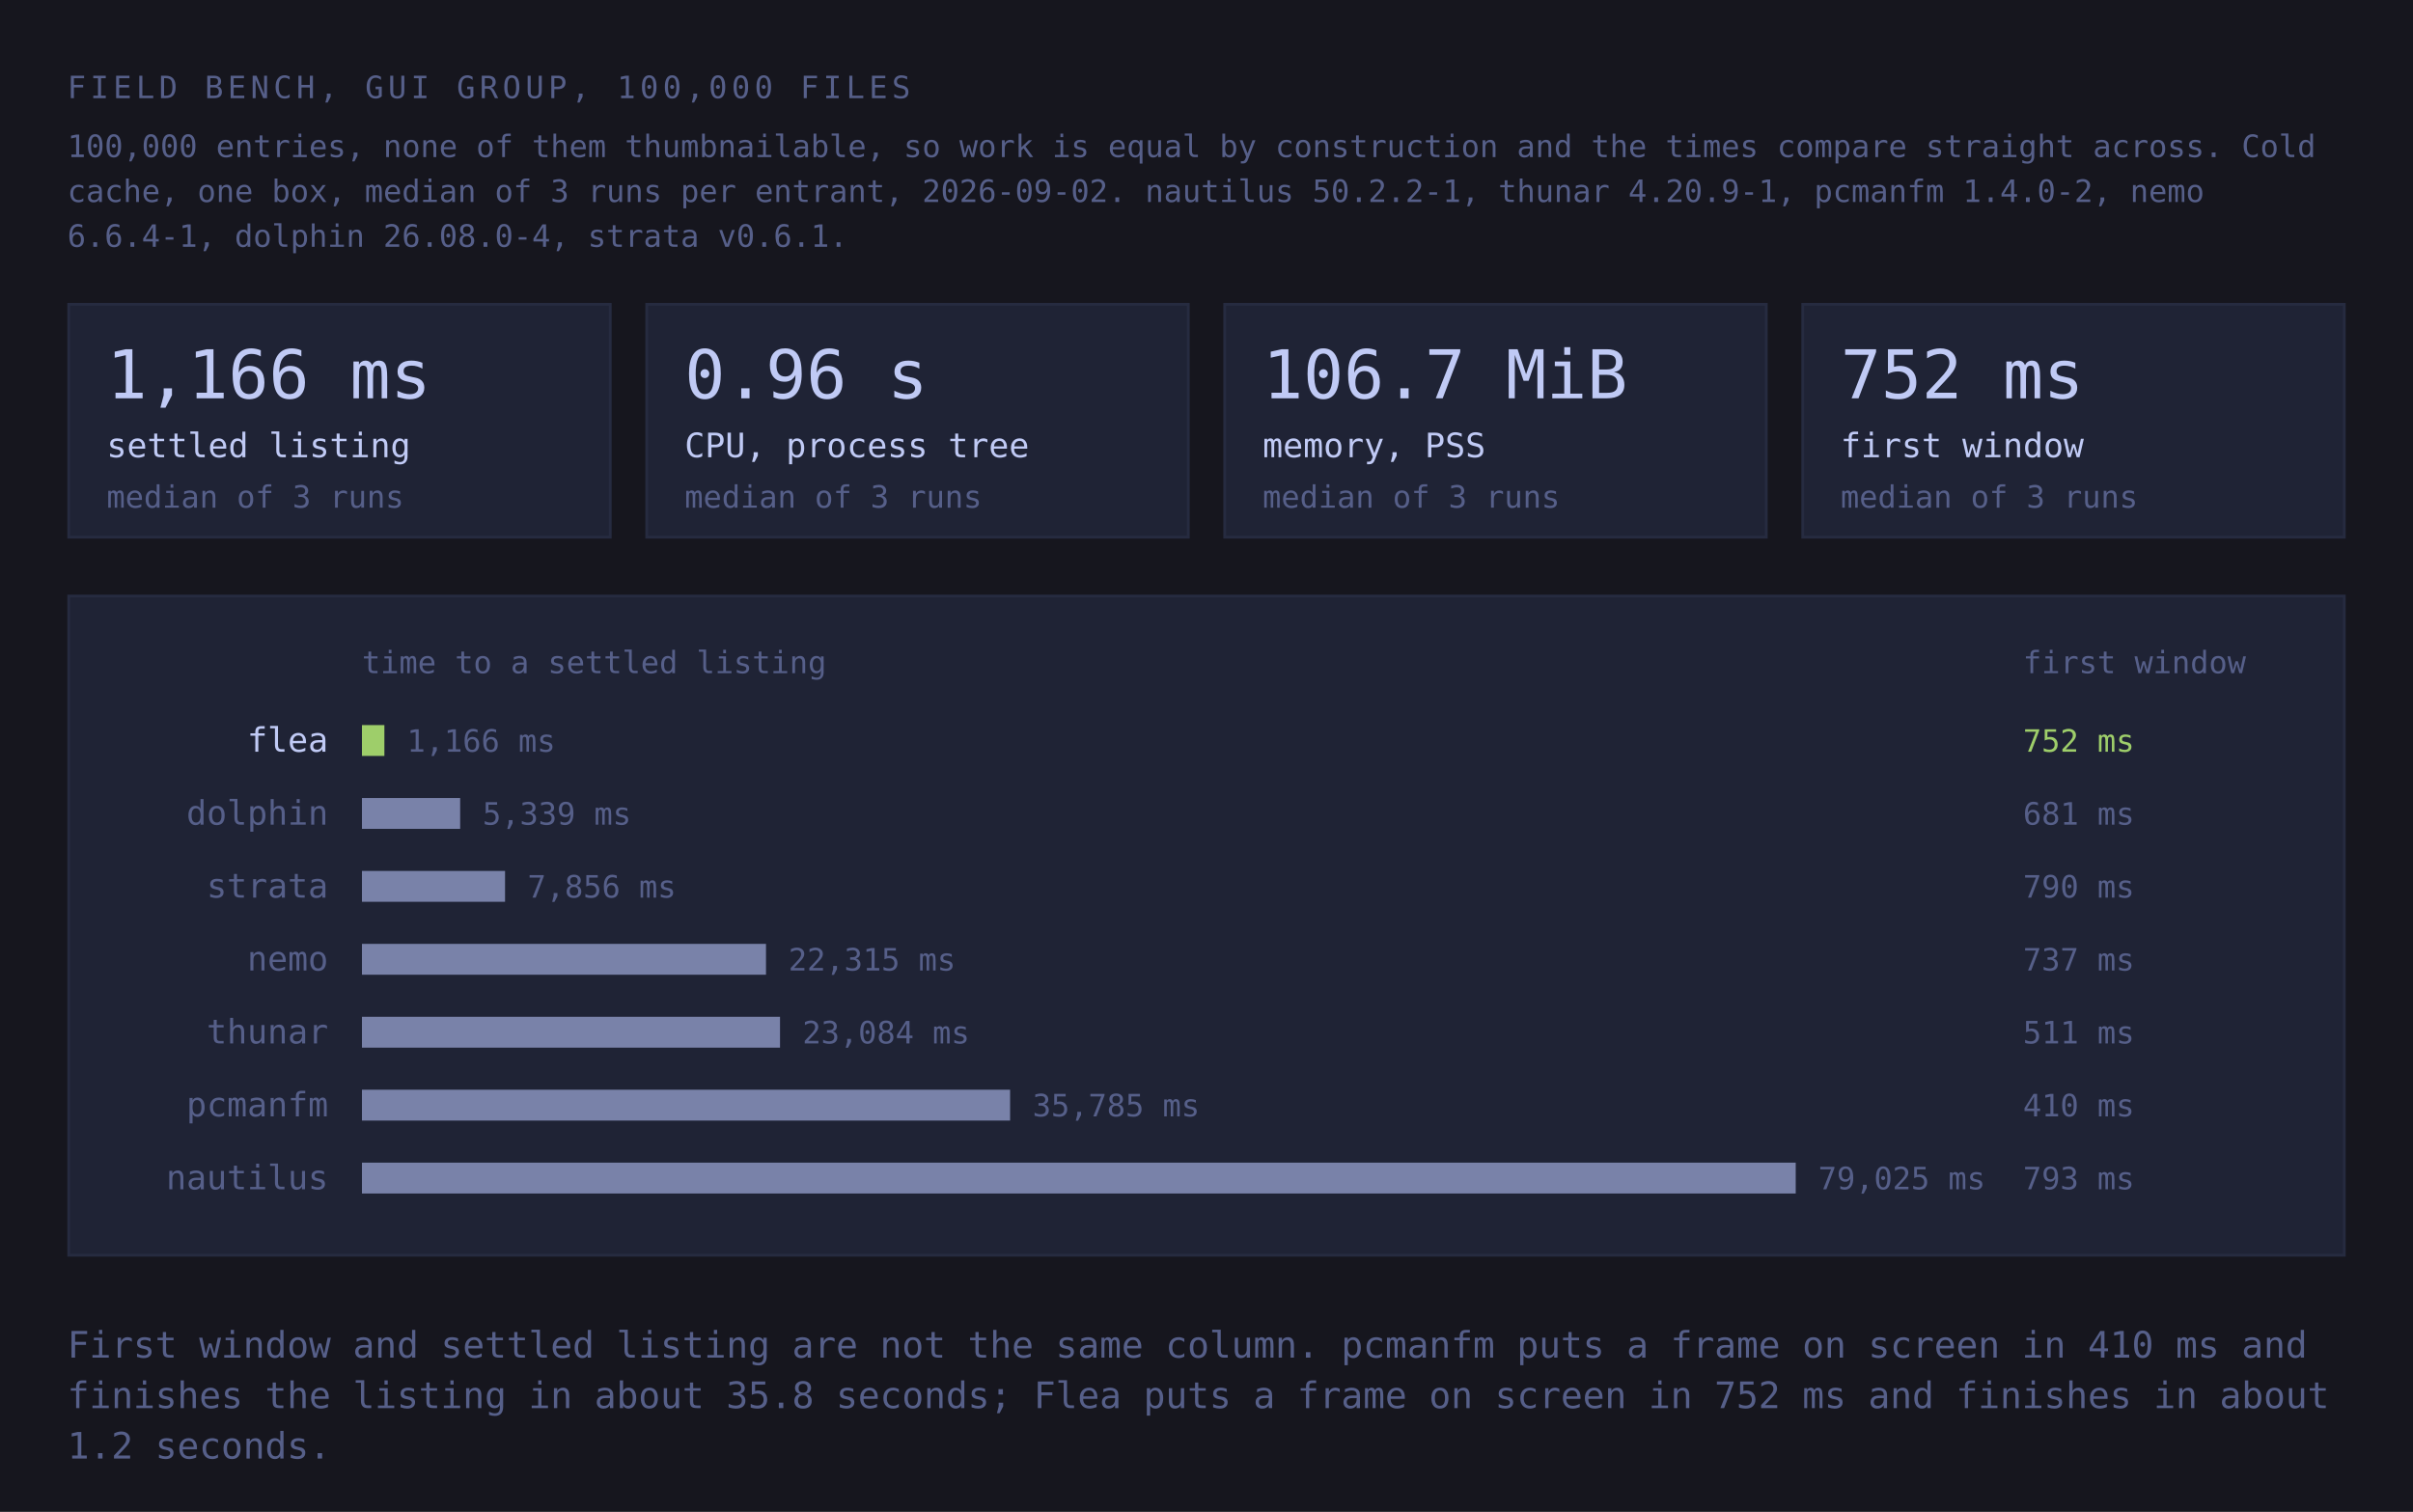
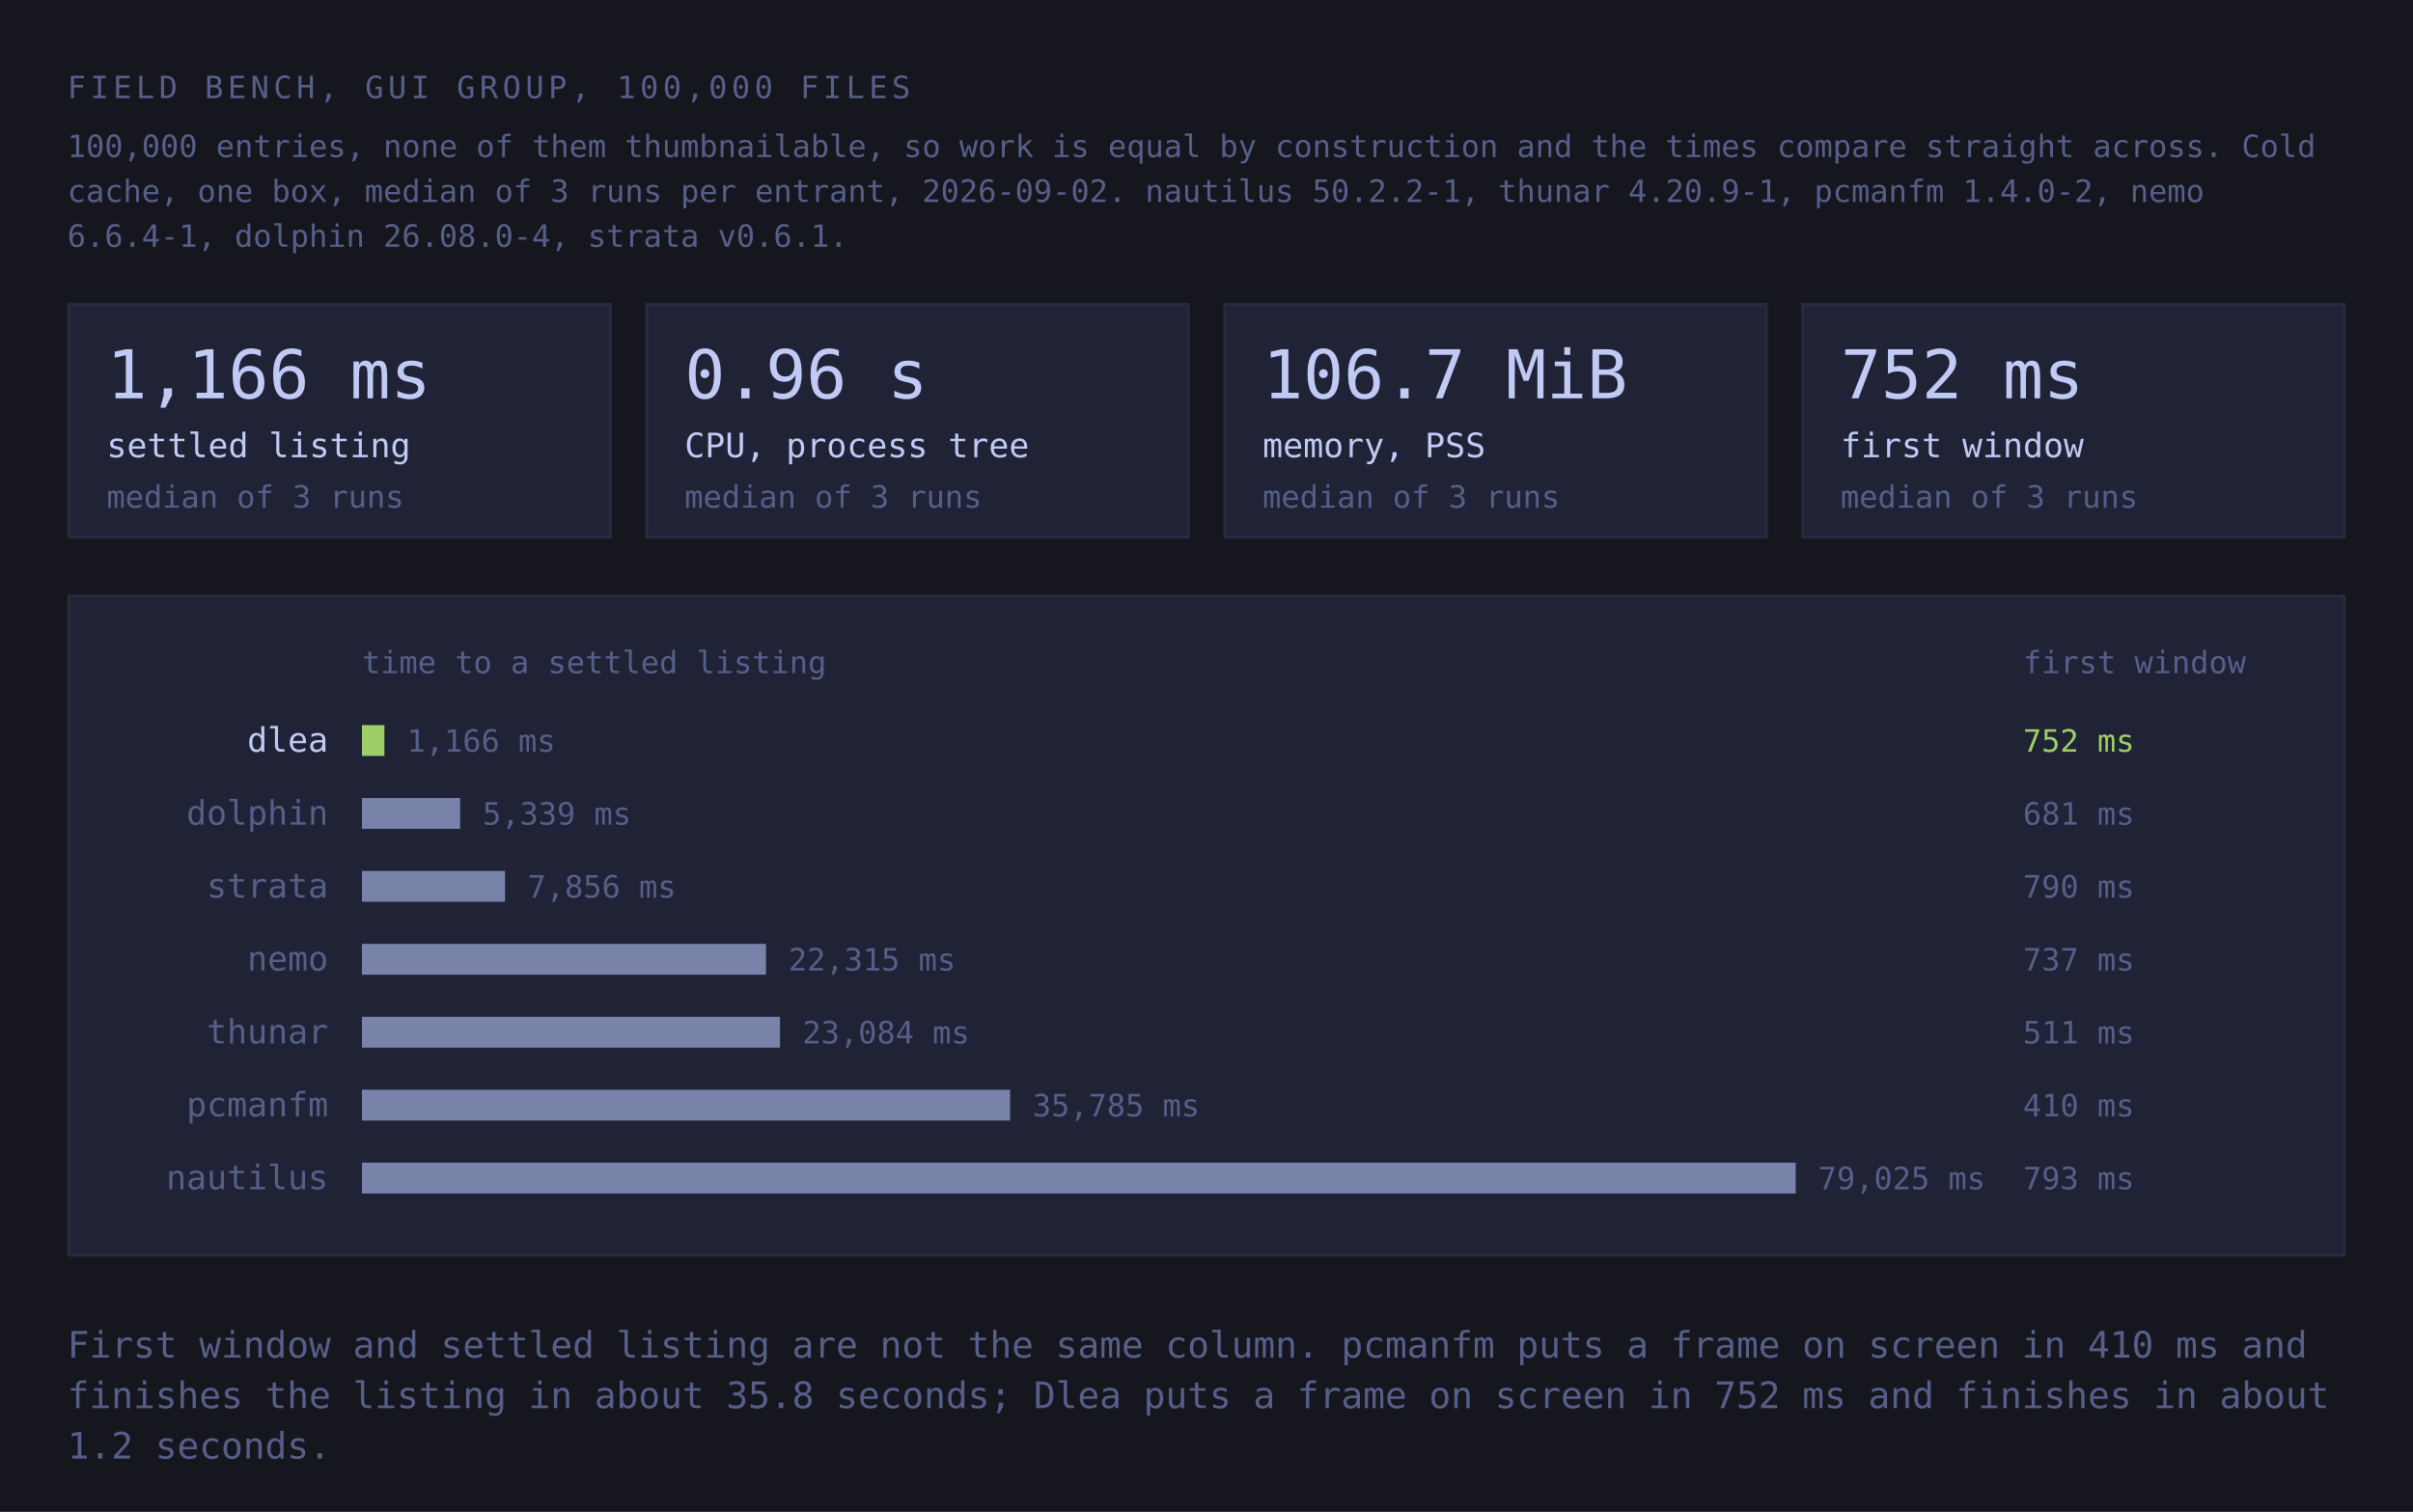
<svg xmlns="http://www.w3.org/2000/svg" width="860" height="539" viewBox="0 0 860 539" font-family="JetBrains Mono,JetBrainsMono Nerd Font,ui-monospace,SFMono-Regular,Menlo,Consolas,monospace">
  <defs>
    <pattern id="hatch" width="6" height="6" patternUnits="userSpaceOnUse" patternTransform="rotate(45)">
      <rect width="3" height="6" fill="#7982a9" />
    </pattern>
  </defs>
  <rect width="860" height="539" fill="#16161e" />
  <text x="24" y="35" font-size="11" fill="#565f89" font-weight="500" letter-spacing="1.54" font-variant-numeric="tabular-nums">FIELD BENCH, GUI GROUP, 100,000 FILES</text>
  <text x="24" y="56" font-size="11" fill="#565f89" font-variant-numeric="tabular-nums">100,000 entries, none of them thumbnailable, so work is equal by construction and the times compare straight across. Cold</text>
  <text x="24" y="72" font-size="11" fill="#565f89" font-variant-numeric="tabular-nums">cache, one box, median of 3 runs per entrant, 2026-09-02. nautilus 50.2.2-1, thunar 4.20.9-1, pcmanfm 1.4.0-2, nemo</text>
  <text x="24" y="88" font-size="11" fill="#565f89" font-variant-numeric="tabular-nums">6.6.4-1, dolphin 26.08.0-4, strata v0.6.1.</text>
  <rect x="24.5" y="108.5" width="193.0" height="83" fill="#1f2335" stroke="#262b40" stroke-width="1" />
  <text x="38.0" y="142" font-size="24" fill="#c0caf5" font-variant-numeric="tabular-nums">1,166 ms</text>
  <text x="38.0" y="163" font-size="12" fill="#c0caf5" font-variant-numeric="tabular-nums">settled listing</text>
  <text x="38.0" y="181" font-size="11" fill="#565f89" font-variant-numeric="tabular-nums">median of 3 runs</text>
  <rect x="230.5" y="108.5" width="193.0" height="83" fill="#1f2335" stroke="#262b40" stroke-width="1" />
  <text x="244.0" y="142" font-size="24" fill="#c0caf5" font-variant-numeric="tabular-nums">0.96 s</text>
  <text x="244.0" y="163" font-size="12" fill="#c0caf5" font-variant-numeric="tabular-nums">CPU, process tree</text>
  <text x="244.0" y="181" font-size="11" fill="#565f89" font-variant-numeric="tabular-nums">median of 3 runs</text>
  <rect x="436.5" y="108.5" width="193.0" height="83" fill="#1f2335" stroke="#262b40" stroke-width="1" />
  <text x="450.0" y="142" font-size="24" fill="#c0caf5" font-variant-numeric="tabular-nums">106.7 MiB</text>
  <text x="450.0" y="163" font-size="12" fill="#c0caf5" font-variant-numeric="tabular-nums">memory, PSS</text>
  <text x="450.0" y="181" font-size="11" fill="#565f89" font-variant-numeric="tabular-nums">median of 3 runs</text>
  <rect x="642.5" y="108.5" width="193.0" height="83" fill="#1f2335" stroke="#262b40" stroke-width="1" />
  <text x="656.0" y="142" font-size="24" fill="#c0caf5" font-variant-numeric="tabular-nums">752 ms</text>
  <text x="656.0" y="163" font-size="12" fill="#c0caf5" font-variant-numeric="tabular-nums">first window</text>
  <text x="656.0" y="181" font-size="11" fill="#565f89" font-variant-numeric="tabular-nums">median of 3 runs</text>
  <rect x="24.5" y="212.5" width="811" height="235" fill="#1f2335" stroke="#262b40" stroke-width="1" />
  <text x="129" y="240" font-size="11" fill="#565f89" font-variant-numeric="tabular-nums">time to a settled listing</text>
  <text x="721" y="240" font-size="11" fill="#565f89" font-variant-numeric="tabular-nums">first window</text>
-   <text x="117" y="268" font-size="12" fill="#c0caf5" text-anchor="end" font-variant-numeric="tabular-nums">flea</text>
+   <text x="117" y="268" font-size="12" fill="#c0caf5" text-anchor="end" font-variant-numeric="tabular-nums">dlea</text>
  <rect x="129" y="258.5" width="8" height="11" fill="#9ece6a" />
  <text x="145" y="268" font-size="11" fill="#565f89" font-variant-numeric="tabular-nums">1,166 ms</text>
  <text x="721" y="268" font-size="11" fill="#9ece6a" font-variant-numeric="tabular-nums">752 ms</text>
  <text x="117" y="294" font-size="12" fill="#565f89" text-anchor="end" font-variant-numeric="tabular-nums">dolphin</text>
  <rect x="129" y="284.5" width="35" height="11" fill="#7982a9" />
  <text x="172" y="294" font-size="11" fill="#565f89" font-variant-numeric="tabular-nums">5,339 ms</text>
  <text x="721" y="294" font-size="11" fill="#565f89" font-variant-numeric="tabular-nums">681 ms</text>
  <text x="117" y="320" font-size="12" fill="#565f89" text-anchor="end" font-variant-numeric="tabular-nums">strata</text>
  <rect x="129" y="310.5" width="51" height="11" fill="#7982a9" />
  <text x="188" y="320" font-size="11" fill="#565f89" font-variant-numeric="tabular-nums">7,856 ms</text>
  <text x="721" y="320" font-size="11" fill="#565f89" font-variant-numeric="tabular-nums">790 ms</text>
  <text x="117" y="346" font-size="12" fill="#565f89" text-anchor="end" font-variant-numeric="tabular-nums">nemo</text>
  <rect x="129" y="336.5" width="144" height="11" fill="#7982a9" />
  <text x="281" y="346" font-size="11" fill="#565f89" font-variant-numeric="tabular-nums">22,315 ms</text>
  <text x="721" y="346" font-size="11" fill="#565f89" font-variant-numeric="tabular-nums">737 ms</text>
  <text x="117" y="372" font-size="12" fill="#565f89" text-anchor="end" font-variant-numeric="tabular-nums">thunar</text>
  <rect x="129" y="362.5" width="149" height="11" fill="#7982a9" />
  <text x="286" y="372" font-size="11" fill="#565f89" font-variant-numeric="tabular-nums">23,084 ms</text>
  <text x="721" y="372" font-size="11" fill="#565f89" font-variant-numeric="tabular-nums">511 ms</text>
  <text x="117" y="398" font-size="12" fill="#565f89" text-anchor="end" font-variant-numeric="tabular-nums">pcmanfm</text>
  <rect x="129" y="388.5" width="231" height="11" fill="#7982a9" />
  <text x="368" y="398" font-size="11" fill="#565f89" font-variant-numeric="tabular-nums">35,785 ms</text>
  <text x="721" y="398" font-size="11" fill="#565f89" font-variant-numeric="tabular-nums">410 ms</text>
  <text x="117" y="424" font-size="12" fill="#565f89" text-anchor="end" font-variant-numeric="tabular-nums">nautilus</text>
  <rect x="129" y="414.5" width="511" height="11" fill="#7982a9" />
  <text x="648" y="424" font-size="11" fill="#565f89" font-variant-numeric="tabular-nums">79,025 ms</text>
  <text x="721" y="424" font-size="11" fill="#565f89" font-variant-numeric="tabular-nums">793 ms</text>
  <text x="24" y="484" font-size="13" fill="#565f89" font-variant-numeric="tabular-nums">First window and settled listing are not the same column. pcmanfm puts a frame on screen in 410 ms and</text>
-   <text x="24" y="502" font-size="13" fill="#565f89" font-variant-numeric="tabular-nums">finishes the listing in about 35.8 seconds; Flea puts a frame on screen in 752 ms and finishes in about</text>
+   <text x="24" y="502" font-size="13" fill="#565f89" font-variant-numeric="tabular-nums">finishes the listing in about 35.8 seconds; Dlea puts a frame on screen in 752 ms and finishes in about</text>
  <text x="24" y="520" font-size="13" fill="#565f89" font-variant-numeric="tabular-nums">1.2 seconds.</text>
</svg>
